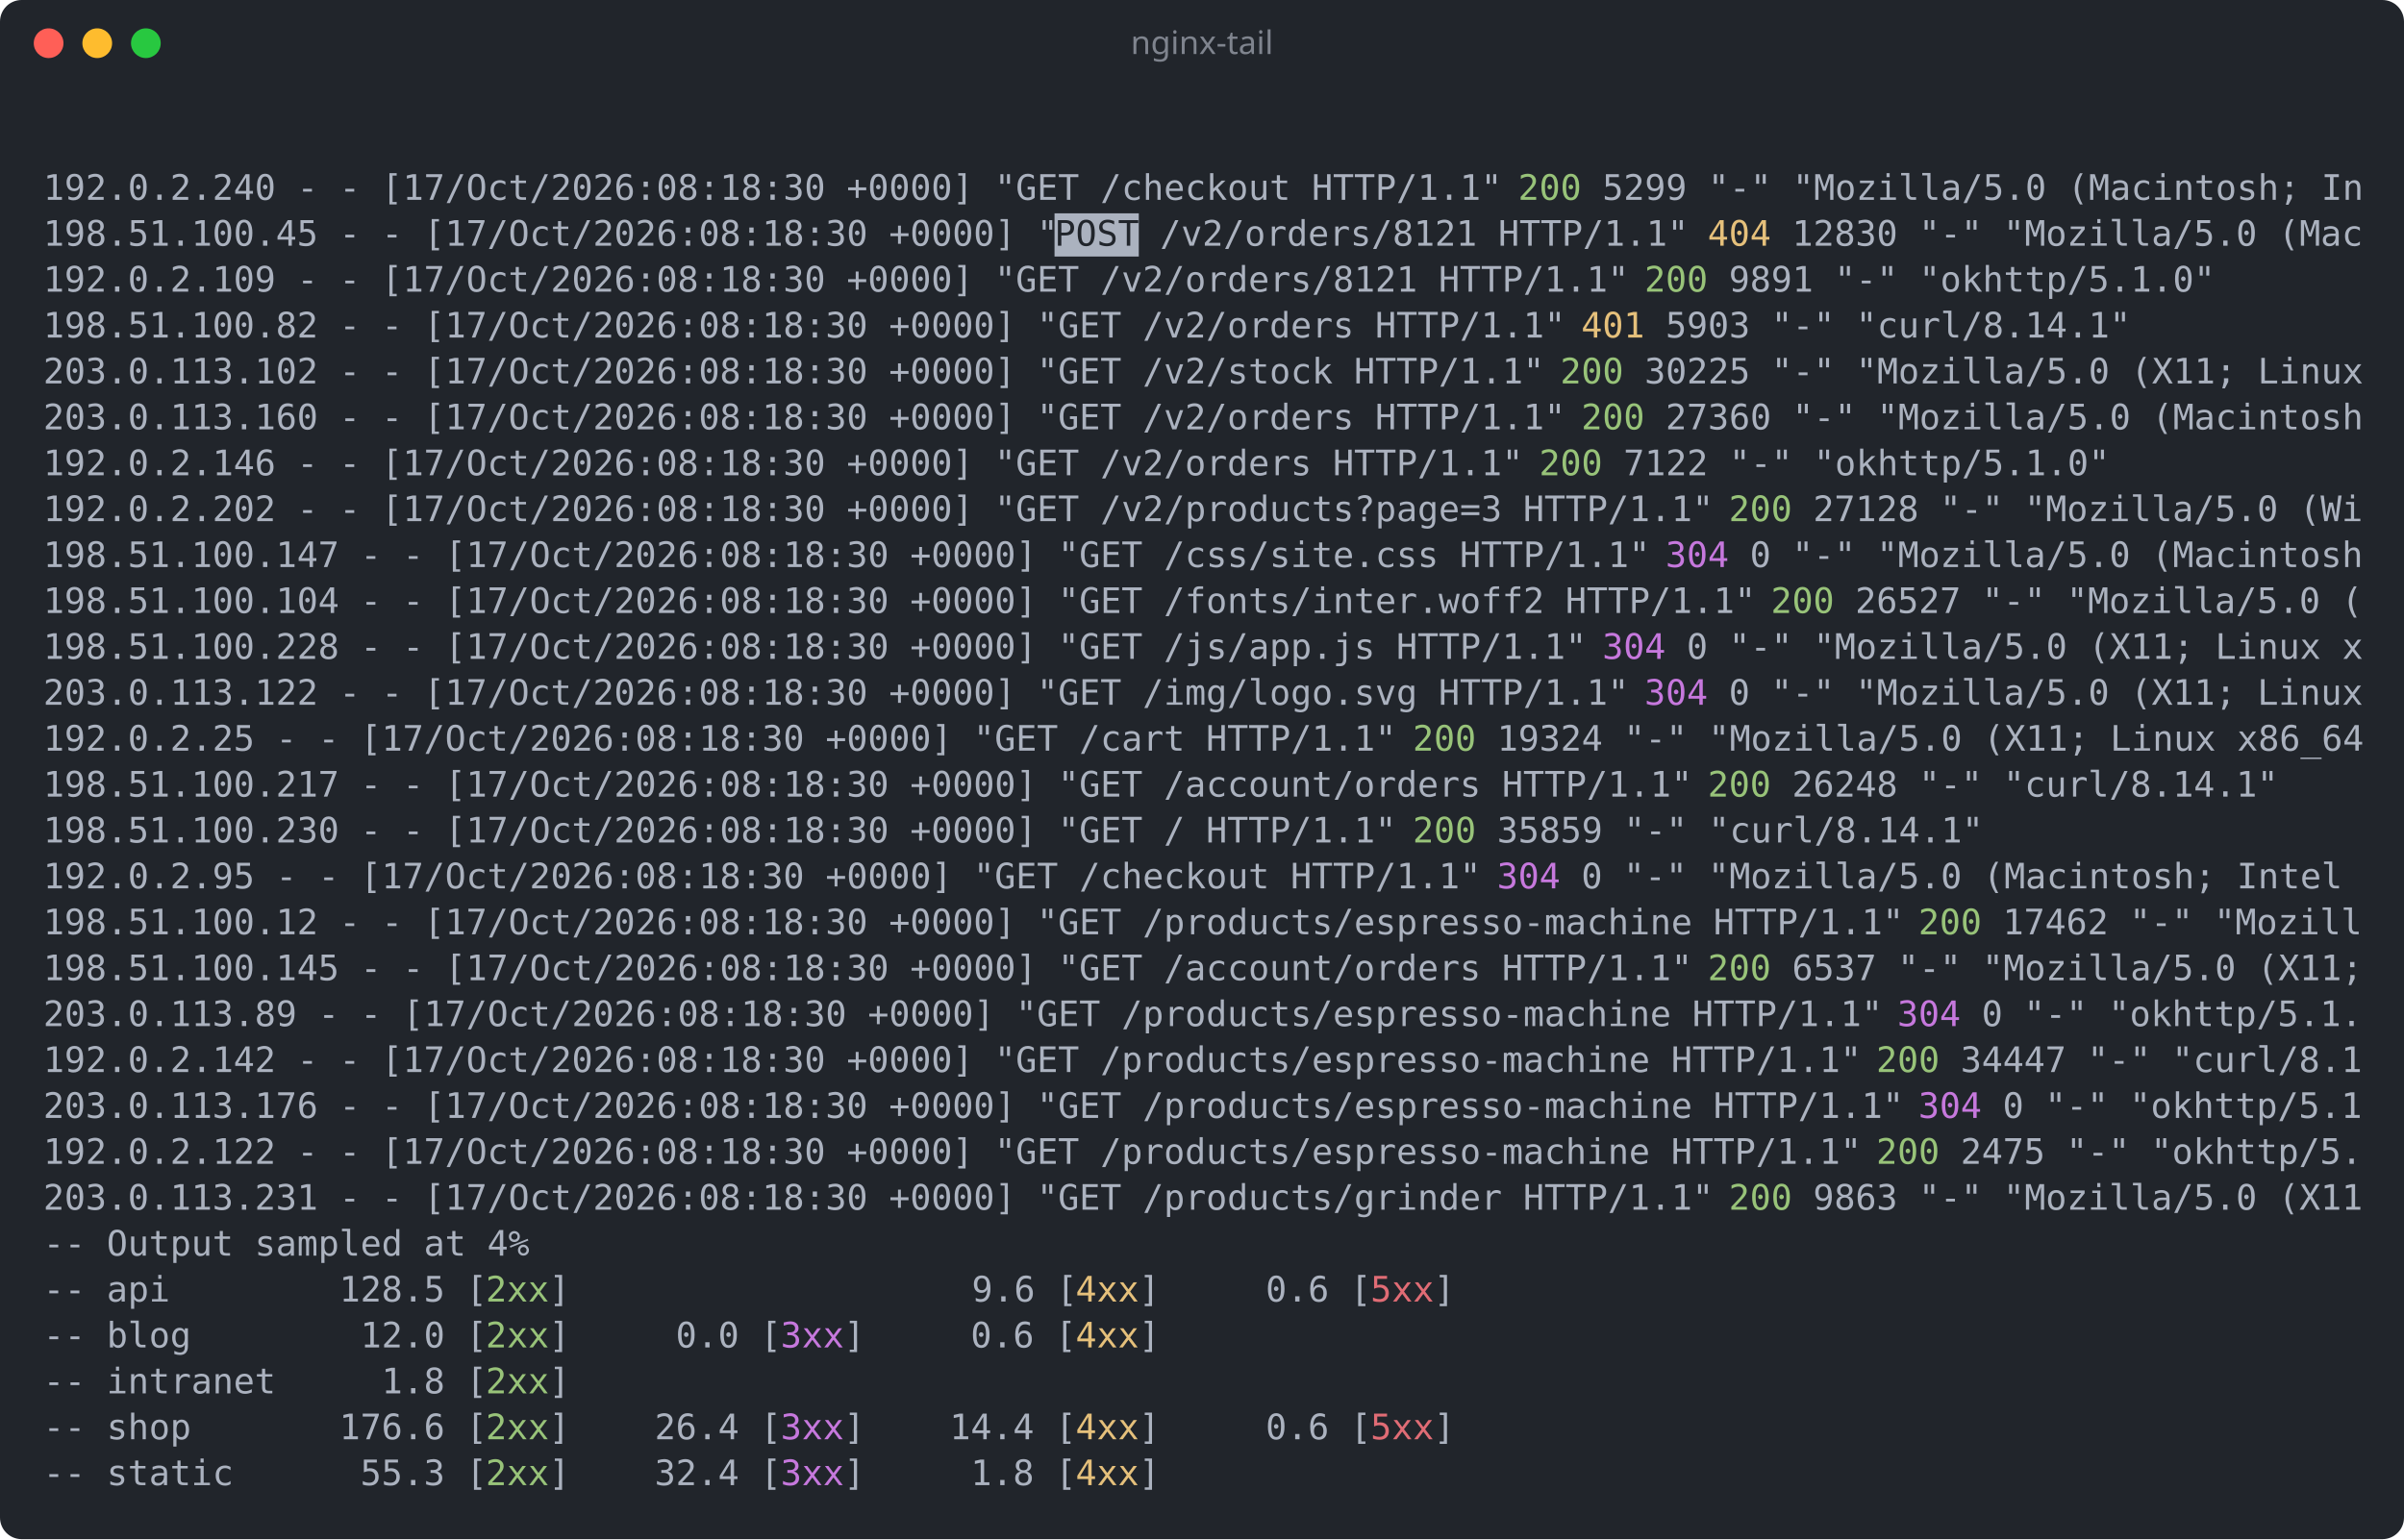
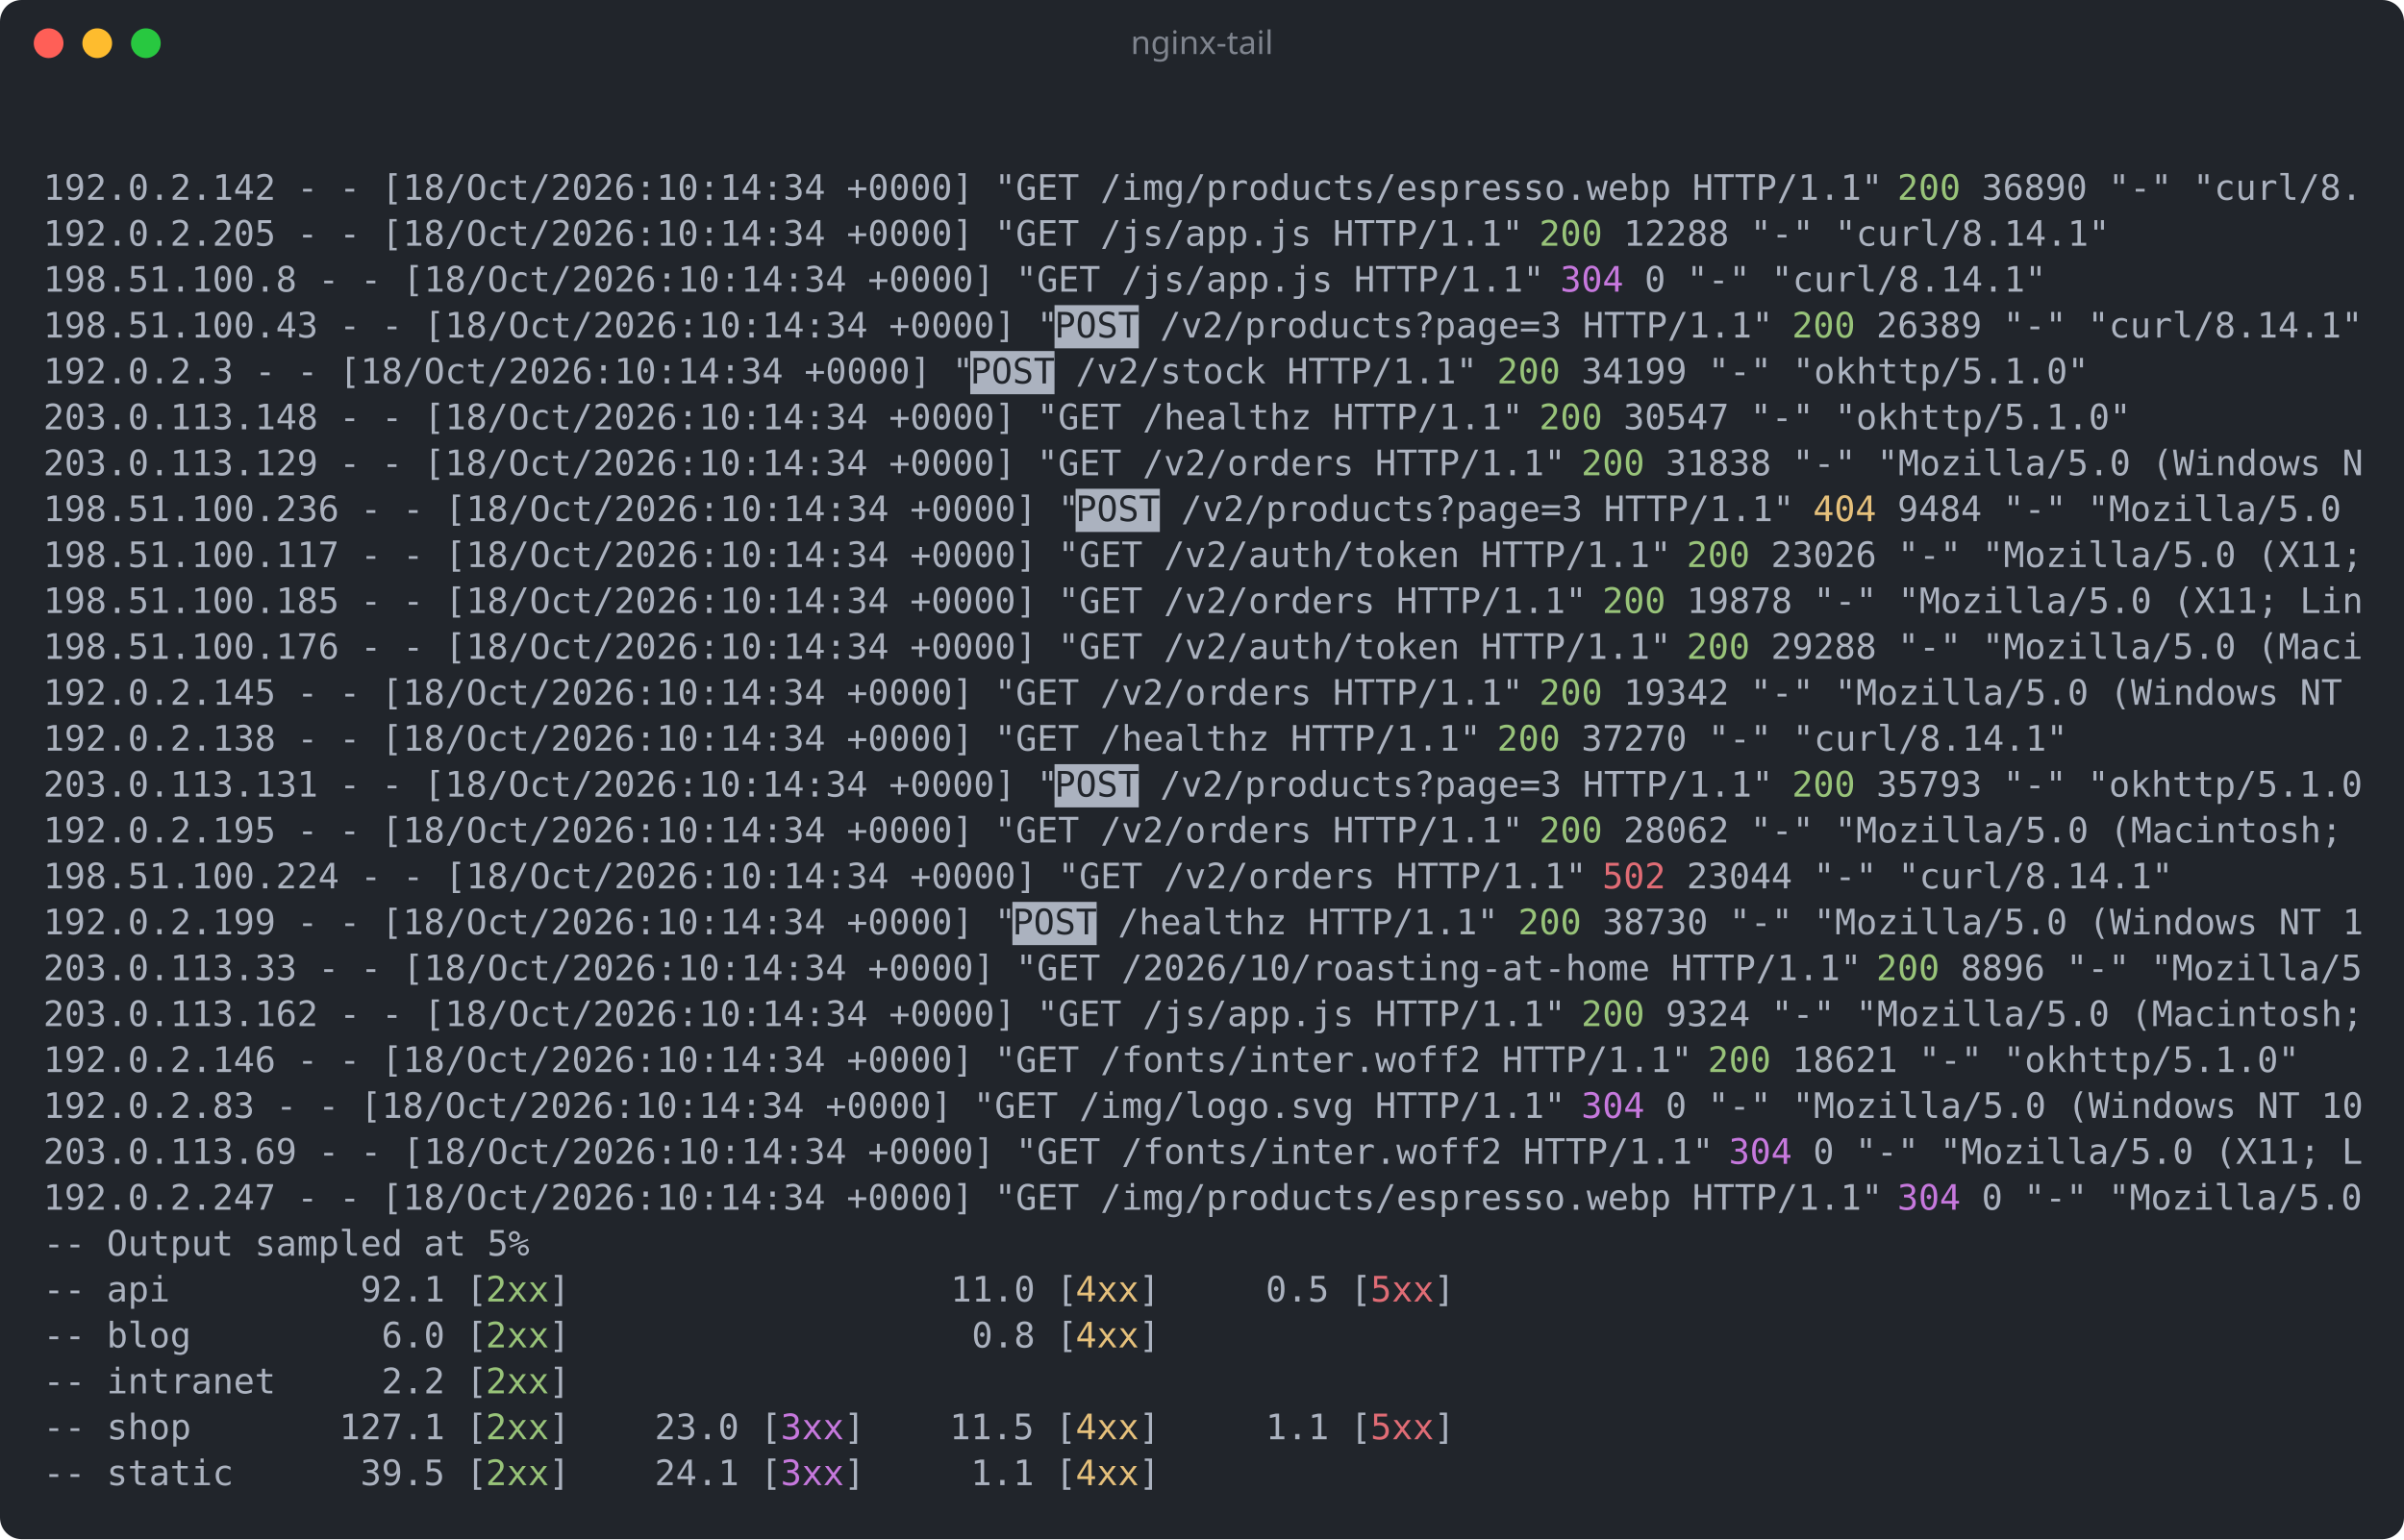
<svg xmlns="http://www.w3.org/2000/svg" width="890" height="570" viewBox="0 0 890 570">
  <rect width="890" height="570" rx="8" fill="#21252b" />
  <circle cx="18" cy="16" r="5.5" fill="#ff5f57" />
  <circle cx="36" cy="16" r="5.5" fill="#febc2e" />
  <circle cx="54" cy="16" r="5.5" fill="#28c840" />
  <text x="445.0" y="20" fill="#7f848e" font-family="sans-serif" font-size="12" text-anchor="middle">nginx-tail</text>
  <g font-family="ui-monospace, SFMono-Regular, Menlo, Consolas, 'DejaVu Sans Mono', monospace" font-size="13" fill="#abb2bf" xml:space="preserve">
-     <text x="16.0" y="74">192.0.2.240 - - [17/Oct/2026:08:18:30 +0000] "GET /checkout HTTP/1.1" </text>
-     <text x="562.0" y="74" fill="#98c379">200</text>
-     <text x="585.4" y="74"> 5299 "-" "Mozilla/5.0 (Macintosh; In</text>
-     <text x="16.0" y="91">198.51.100.45 - - [17/Oct/2026:08:18:30 +0000] "</text>
-     <rect x="390.4" y="79" width="31.2" height="16" fill="#abb2bf" />
-     <text x="390.4" y="91" fill="#21252b">POST</text>
-     <text x="421.6" y="91"> /v2/orders/8121 HTTP/1.1" </text>
-     <text x="632.2" y="91" fill="#e5c07b">404</text>
-     <text x="655.6" y="91"> 12830 "-" "Mozilla/5.0 (Mac</text>
-     <text x="16.0" y="108">192.0.2.109 - - [17/Oct/2026:08:18:30 +0000] "GET /v2/orders/8121 HTTP/1.1" </text>
-     <text x="608.8" y="108" fill="#98c379">200</text>
-     <text x="632.2" y="108"> 9891 "-" "okhttp/5.1.0"</text>
-     <text x="16.0" y="125">198.51.100.82 - - [17/Oct/2026:08:18:30 +0000] "GET /v2/orders HTTP/1.1" </text>
-     <text x="585.4" y="125" fill="#e5c07b">401</text>
-     <text x="608.8" y="125"> 5903 "-" "curl/8.14.1"</text>
-     <text x="16.0" y="142">203.0.113.102 - - [17/Oct/2026:08:18:30 +0000] "GET /v2/stock HTTP/1.1" </text>
-     <text x="577.6" y="142" fill="#98c379">200</text>
-     <text x="601.0" y="142"> 30225 "-" "Mozilla/5.0 (X11; Linux</text>
-     <text x="16.0" y="159">203.0.113.160 - - [17/Oct/2026:08:18:30 +0000] "GET /v2/orders HTTP/1.1" </text>
-     <text x="585.4" y="159" fill="#98c379">200</text>
-     <text x="608.8" y="159"> 27360 "-" "Mozilla/5.0 (Macintosh</text>
-     <text x="16.0" y="176">192.0.2.146 - - [17/Oct/2026:08:18:30 +0000] "GET /v2/orders HTTP/1.1" </text>
-     <text x="569.8" y="176" fill="#98c379">200</text>
-     <text x="593.2" y="176"> 7122 "-" "okhttp/5.1.0"</text>
-     <text x="16.0" y="193">192.0.2.202 - - [17/Oct/2026:08:18:30 +0000] "GET /v2/products?page=3 HTTP/1.1" </text>
-     <text x="640.0" y="193" fill="#98c379">200</text>
-     <text x="663.4" y="193"> 27128 "-" "Mozilla/5.0 (Wi</text>
-     <text x="16.0" y="210">198.51.100.147 - - [17/Oct/2026:08:18:30 +0000] "GET /css/site.css HTTP/1.1" </text>
-     <text x="616.6" y="210" fill="#c678dd">304</text>
-     <text x="640.0" y="210"> 0 "-" "Mozilla/5.0 (Macintosh</text>
-     <text x="16.0" y="227">198.51.100.104 - - [17/Oct/2026:08:18:30 +0000] "GET /fonts/inter.woff2 HTTP/1.1" </text>
-     <text x="655.6" y="227" fill="#98c379">200</text>
-     <text x="679.0" y="227"> 26527 "-" "Mozilla/5.0 (</text>
-     <text x="16.0" y="244">198.51.100.228 - - [17/Oct/2026:08:18:30 +0000] "GET /js/app.js HTTP/1.1" </text>
-     <text x="593.2" y="244" fill="#c678dd">304</text>
-     <text x="616.6" y="244"> 0 "-" "Mozilla/5.0 (X11; Linux x</text>
-     <text x="16.0" y="261">203.0.113.122 - - [17/Oct/2026:08:18:30 +0000] "GET /img/logo.svg HTTP/1.1" </text>
-     <text x="608.8" y="261" fill="#c678dd">304</text>
-     <text x="632.2" y="261"> 0 "-" "Mozilla/5.0 (X11; Linux</text>
-     <text x="16.0" y="278">192.0.2.25 - - [17/Oct/2026:08:18:30 +0000] "GET /cart HTTP/1.1" </text>
-     <text x="523.0" y="278" fill="#98c379">200</text>
-     <text x="546.4" y="278"> 19324 "-" "Mozilla/5.0 (X11; Linux x86_64</text>
-     <text x="16.0" y="295">198.51.100.217 - - [17/Oct/2026:08:18:30 +0000] "GET /account/orders HTTP/1.1" </text>
-     <text x="632.2" y="295" fill="#98c379">200</text>
-     <text x="655.6" y="295"> 26248 "-" "curl/8.14.1"</text>
-     <text x="16.0" y="312">198.51.100.230 - - [17/Oct/2026:08:18:30 +0000] "GET / HTTP/1.1" </text>
-     <text x="523.0" y="312" fill="#98c379">200</text>
-     <text x="546.4" y="312"> 35859 "-" "curl/8.14.1"</text>
-     <text x="16.0" y="329">192.0.2.95 - - [17/Oct/2026:08:18:30 +0000] "GET /checkout HTTP/1.1" </text>
-     <text x="554.2" y="329" fill="#c678dd">304</text>
-     <text x="577.6" y="329"> 0 "-" "Mozilla/5.0 (Macintosh; Intel</text>
-     <text x="16.0" y="346">198.51.100.12 - - [17/Oct/2026:08:18:30 +0000] "GET /products/espresso-machine HTTP/1.1" </text>
-     <text x="710.2" y="346" fill="#98c379">200</text>
-     <text x="733.6" y="346"> 17462 "-" "Mozill</text>
-     <text x="16.0" y="363">198.51.100.145 - - [17/Oct/2026:08:18:30 +0000] "GET /account/orders HTTP/1.1" </text>
-     <text x="632.2" y="363" fill="#98c379">200</text>
-     <text x="655.6" y="363"> 6537 "-" "Mozilla/5.0 (X11;</text>
-     <text x="16.0" y="380">203.0.113.89 - - [17/Oct/2026:08:18:30 +0000] "GET /products/espresso-machine HTTP/1.1" </text>
-     <text x="702.4" y="380" fill="#c678dd">304</text>
-     <text x="725.8" y="380"> 0 "-" "okhttp/5.1.</text>
-     <text x="16.0" y="397">192.0.2.142 - - [17/Oct/2026:08:18:30 +0000] "GET /products/espresso-machine HTTP/1.1" </text>
-     <text x="694.6" y="397" fill="#98c379">200</text>
-     <text x="718.0" y="397"> 34447 "-" "curl/8.1</text>
-     <text x="16.0" y="414">203.0.113.176 - - [17/Oct/2026:08:18:30 +0000] "GET /products/espresso-machine HTTP/1.1" </text>
-     <text x="710.2" y="414" fill="#c678dd">304</text>
-     <text x="733.6" y="414"> 0 "-" "okhttp/5.1</text>
-     <text x="16.0" y="431">192.0.2.122 - - [17/Oct/2026:08:18:30 +0000] "GET /products/espresso-machine HTTP/1.1" </text>
-     <text x="694.6" y="431" fill="#98c379">200</text>
-     <text x="718.0" y="431"> 2475 "-" "okhttp/5.</text>
-     <text x="16.0" y="448">203.0.113.231 - - [17/Oct/2026:08:18:30 +0000] "GET /products/grinder HTTP/1.1" </text>
-     <text x="640.0" y="448" fill="#98c379">200</text>
-     <text x="663.4" y="448"> 9863 "-" "Mozilla/5.0 (X11</text>
-     <text x="16.0" y="465">-- Output sampled at 4%</text>
-     <text x="16.0" y="482">-- api        128.5 [</text>
+     <text x="16.0" y="74">192.0.2.142 - - [18/Oct/2026:10:14:34 +0000] "GET /img/products/espresso.webp HTTP/1.1" </text>
+     <text x="702.4" y="74" fill="#98c379">200</text>
+     <text x="725.8" y="74"> 36890 "-" "curl/8.</text>
+     <text x="16.0" y="91">192.0.2.205 - - [18/Oct/2026:10:14:34 +0000] "GET /js/app.js HTTP/1.1" </text>
+     <text x="569.8" y="91" fill="#98c379">200</text>
+     <text x="593.2" y="91"> 12288 "-" "curl/8.14.1"</text>
+     <text x="16.0" y="108">198.51.100.8 - - [18/Oct/2026:10:14:34 +0000] "GET /js/app.js HTTP/1.1" </text>
+     <text x="577.6" y="108" fill="#c678dd">304</text>
+     <text x="601.0" y="108"> 0 "-" "curl/8.14.1"</text>
+     <text x="16.0" y="125">198.51.100.43 - - [18/Oct/2026:10:14:34 +0000] "</text>
+     <rect x="390.4" y="113" width="31.2" height="16" fill="#abb2bf" />
+     <text x="390.4" y="125" fill="#21252b">POST</text>
+     <text x="421.6" y="125"> /v2/products?page=3 HTTP/1.1" </text>
+     <text x="663.4" y="125" fill="#98c379">200</text>
+     <text x="686.8" y="125"> 26389 "-" "curl/8.14.1"</text>
+     <text x="16.0" y="142">192.0.2.3 - - [18/Oct/2026:10:14:34 +0000] "</text>
+     <rect x="359.2" y="130" width="31.2" height="16" fill="#abb2bf" />
+     <text x="359.2" y="142" fill="#21252b">POST</text>
+     <text x="390.4" y="142"> /v2/stock HTTP/1.1" </text>
+     <text x="554.2" y="142" fill="#98c379">200</text>
+     <text x="577.6" y="142"> 34199 "-" "okhttp/5.1.0"</text>
+     <text x="16.0" y="159">203.0.113.148 - - [18/Oct/2026:10:14:34 +0000] "GET /healthz HTTP/1.1" </text>
+     <text x="569.8" y="159" fill="#98c379">200</text>
+     <text x="593.2" y="159"> 30547 "-" "okhttp/5.1.0"</text>
+     <text x="16.0" y="176">203.0.113.129 - - [18/Oct/2026:10:14:34 +0000] "GET /v2/orders HTTP/1.1" </text>
+     <text x="585.4" y="176" fill="#98c379">200</text>
+     <text x="608.8" y="176"> 31838 "-" "Mozilla/5.0 (Windows N</text>
+     <text x="16.0" y="193">198.51.100.236 - - [18/Oct/2026:10:14:34 +0000] "</text>
+     <rect x="398.2" y="181" width="31.2" height="16" fill="#abb2bf" />
+     <text x="398.2" y="193" fill="#21252b">POST</text>
+     <text x="429.4" y="193"> /v2/products?page=3 HTTP/1.1" </text>
+     <text x="671.2" y="193" fill="#e5c07b">404</text>
+     <text x="694.6" y="193"> 9484 "-" "Mozilla/5.0</text>
+     <text x="16.0" y="210">198.51.100.117 - - [18/Oct/2026:10:14:34 +0000] "GET /v2/auth/token HTTP/1.1" </text>
+     <text x="624.4" y="210" fill="#98c379">200</text>
+     <text x="647.8" y="210"> 23026 "-" "Mozilla/5.0 (X11;</text>
+     <text x="16.0" y="227">198.51.100.185 - - [18/Oct/2026:10:14:34 +0000] "GET /v2/orders HTTP/1.1" </text>
+     <text x="593.2" y="227" fill="#98c379">200</text>
+     <text x="616.6" y="227"> 19878 "-" "Mozilla/5.0 (X11; Lin</text>
+     <text x="16.0" y="244">198.51.100.176 - - [18/Oct/2026:10:14:34 +0000] "GET /v2/auth/token HTTP/1.1" </text>
+     <text x="624.4" y="244" fill="#98c379">200</text>
+     <text x="647.8" y="244"> 29288 "-" "Mozilla/5.0 (Maci</text>
+     <text x="16.0" y="261">192.0.2.145 - - [18/Oct/2026:10:14:34 +0000] "GET /v2/orders HTTP/1.1" </text>
+     <text x="569.8" y="261" fill="#98c379">200</text>
+     <text x="593.2" y="261"> 19342 "-" "Mozilla/5.0 (Windows NT</text>
+     <text x="16.0" y="278">192.0.2.138 - - [18/Oct/2026:10:14:34 +0000] "GET /healthz HTTP/1.1" </text>
+     <text x="554.2" y="278" fill="#98c379">200</text>
+     <text x="577.6" y="278"> 37270 "-" "curl/8.14.1"</text>
+     <text x="16.0" y="295">203.0.113.131 - - [18/Oct/2026:10:14:34 +0000] "</text>
+     <rect x="390.4" y="283" width="31.2" height="16" fill="#abb2bf" />
+     <text x="390.4" y="295" fill="#21252b">POST</text>
+     <text x="421.6" y="295"> /v2/products?page=3 HTTP/1.1" </text>
+     <text x="663.4" y="295" fill="#98c379">200</text>
+     <text x="686.8" y="295"> 35793 "-" "okhttp/5.1.0</text>
+     <text x="16.0" y="312">192.0.2.195 - - [18/Oct/2026:10:14:34 +0000] "GET /v2/orders HTTP/1.1" </text>
+     <text x="569.8" y="312" fill="#98c379">200</text>
+     <text x="593.2" y="312"> 28062 "-" "Mozilla/5.0 (Macintosh;</text>
+     <text x="16.0" y="329">198.51.100.224 - - [18/Oct/2026:10:14:34 +0000] "GET /v2/orders HTTP/1.1" </text>
+     <text x="593.2" y="329" fill="#e06c75">502</text>
+     <text x="616.6" y="329"> 23044 "-" "curl/8.14.1"</text>
+     <text x="16.0" y="346">192.0.2.199 - - [18/Oct/2026:10:14:34 +0000] "</text>
+     <rect x="374.8" y="334" width="31.2" height="16" fill="#abb2bf" />
+     <text x="374.8" y="346" fill="#21252b">POST</text>
+     <text x="406.0" y="346"> /healthz HTTP/1.1" </text>
+     <text x="562.0" y="346" fill="#98c379">200</text>
+     <text x="585.4" y="346"> 38730 "-" "Mozilla/5.0 (Windows NT 1</text>
+     <text x="16.0" y="363">203.0.113.33 - - [18/Oct/2026:10:14:34 +0000] "GET /2026/10/roasting-at-home HTTP/1.1" </text>
+     <text x="694.6" y="363" fill="#98c379">200</text>
+     <text x="718.0" y="363"> 8896 "-" "Mozilla/5</text>
+     <text x="16.0" y="380">203.0.113.162 - - [18/Oct/2026:10:14:34 +0000] "GET /js/app.js HTTP/1.1" </text>
+     <text x="585.4" y="380" fill="#98c379">200</text>
+     <text x="608.8" y="380"> 9324 "-" "Mozilla/5.0 (Macintosh;</text>
+     <text x="16.0" y="397">192.0.2.146 - - [18/Oct/2026:10:14:34 +0000] "GET /fonts/inter.woff2 HTTP/1.1" </text>
+     <text x="632.2" y="397" fill="#98c379">200</text>
+     <text x="655.6" y="397"> 18621 "-" "okhttp/5.1.0"</text>
+     <text x="16.0" y="414">192.0.2.83 - - [18/Oct/2026:10:14:34 +0000] "GET /img/logo.svg HTTP/1.1" </text>
+     <text x="585.4" y="414" fill="#c678dd">304</text>
+     <text x="608.8" y="414"> 0 "-" "Mozilla/5.0 (Windows NT 10</text>
+     <text x="16.0" y="431">203.0.113.69 - - [18/Oct/2026:10:14:34 +0000] "GET /fonts/inter.woff2 HTTP/1.1" </text>
+     <text x="640.0" y="431" fill="#c678dd">304</text>
+     <text x="663.4" y="431"> 0 "-" "Mozilla/5.0 (X11; L</text>
+     <text x="16.0" y="448">192.0.2.247 - - [18/Oct/2026:10:14:34 +0000] "GET /img/products/espresso.webp HTTP/1.1" </text>
+     <text x="702.4" y="448" fill="#c678dd">304</text>
+     <text x="725.8" y="448"> 0 "-" "Mozilla/5.0</text>
+     <text x="16.0" y="465">-- Output sampled at 5%</text>
+     <text x="16.0" y="482">-- api         92.1 [</text>
    <text x="179.8" y="482" fill="#98c379">2xx</text>
-     <text x="203.2" y="482">]                   9.6 [</text>
+     <text x="203.2" y="482">]                  11.0 [</text>
    <text x="398.2" y="482" fill="#e5c07b">4xx</text>
-     <text x="421.6" y="482">]     0.6 [</text>
+     <text x="421.6" y="482">]     0.5 [</text>
    <text x="507.4" y="482" fill="#e06c75">5xx</text>
    <text x="530.8" y="482">]</text>
-     <text x="16.0" y="499">-- blog        12.0 [</text>
+     <text x="16.0" y="499">-- blog         6.0 [</text>
    <text x="179.8" y="499" fill="#98c379">2xx</text>
-     <text x="203.2" y="499">]     0.0 [</text>
-     <text x="289.0" y="499" fill="#c678dd">3xx</text>
-     <text x="312.4" y="499">]     0.6 [</text>
+     <text x="203.2" y="499">]                   0.8 [</text>
    <text x="398.2" y="499" fill="#e5c07b">4xx</text>
    <text x="421.6" y="499">]</text>
-     <text x="16.0" y="516">-- intranet     1.8 [</text>
+     <text x="16.0" y="516">-- intranet     2.2 [</text>
    <text x="179.8" y="516" fill="#98c379">2xx</text>
    <text x="203.2" y="516">]</text>
-     <text x="16.0" y="533">-- shop       176.6 [</text>
+     <text x="16.0" y="533">-- shop       127.1 [</text>
    <text x="179.8" y="533" fill="#98c379">2xx</text>
-     <text x="203.2" y="533">]    26.4 [</text>
+     <text x="203.2" y="533">]    23.0 [</text>
    <text x="289.0" y="533" fill="#c678dd">3xx</text>
-     <text x="312.4" y="533">]    14.4 [</text>
+     <text x="312.4" y="533">]    11.5 [</text>
    <text x="398.2" y="533" fill="#e5c07b">4xx</text>
-     <text x="421.6" y="533">]     0.6 [</text>
+     <text x="421.6" y="533">]     1.1 [</text>
    <text x="507.4" y="533" fill="#e06c75">5xx</text>
    <text x="530.8" y="533">]</text>
-     <text x="16.0" y="550">-- static      55.3 [</text>
+     <text x="16.0" y="550">-- static      39.5 [</text>
    <text x="179.8" y="550" fill="#98c379">2xx</text>
-     <text x="203.2" y="550">]    32.4 [</text>
+     <text x="203.2" y="550">]    24.1 [</text>
    <text x="289.0" y="550" fill="#c678dd">3xx</text>
-     <text x="312.4" y="550">]     1.8 [</text>
+     <text x="312.4" y="550">]     1.1 [</text>
    <text x="398.2" y="550" fill="#e5c07b">4xx</text>
    <text x="421.6" y="550">]</text>
  </g>
</svg>
